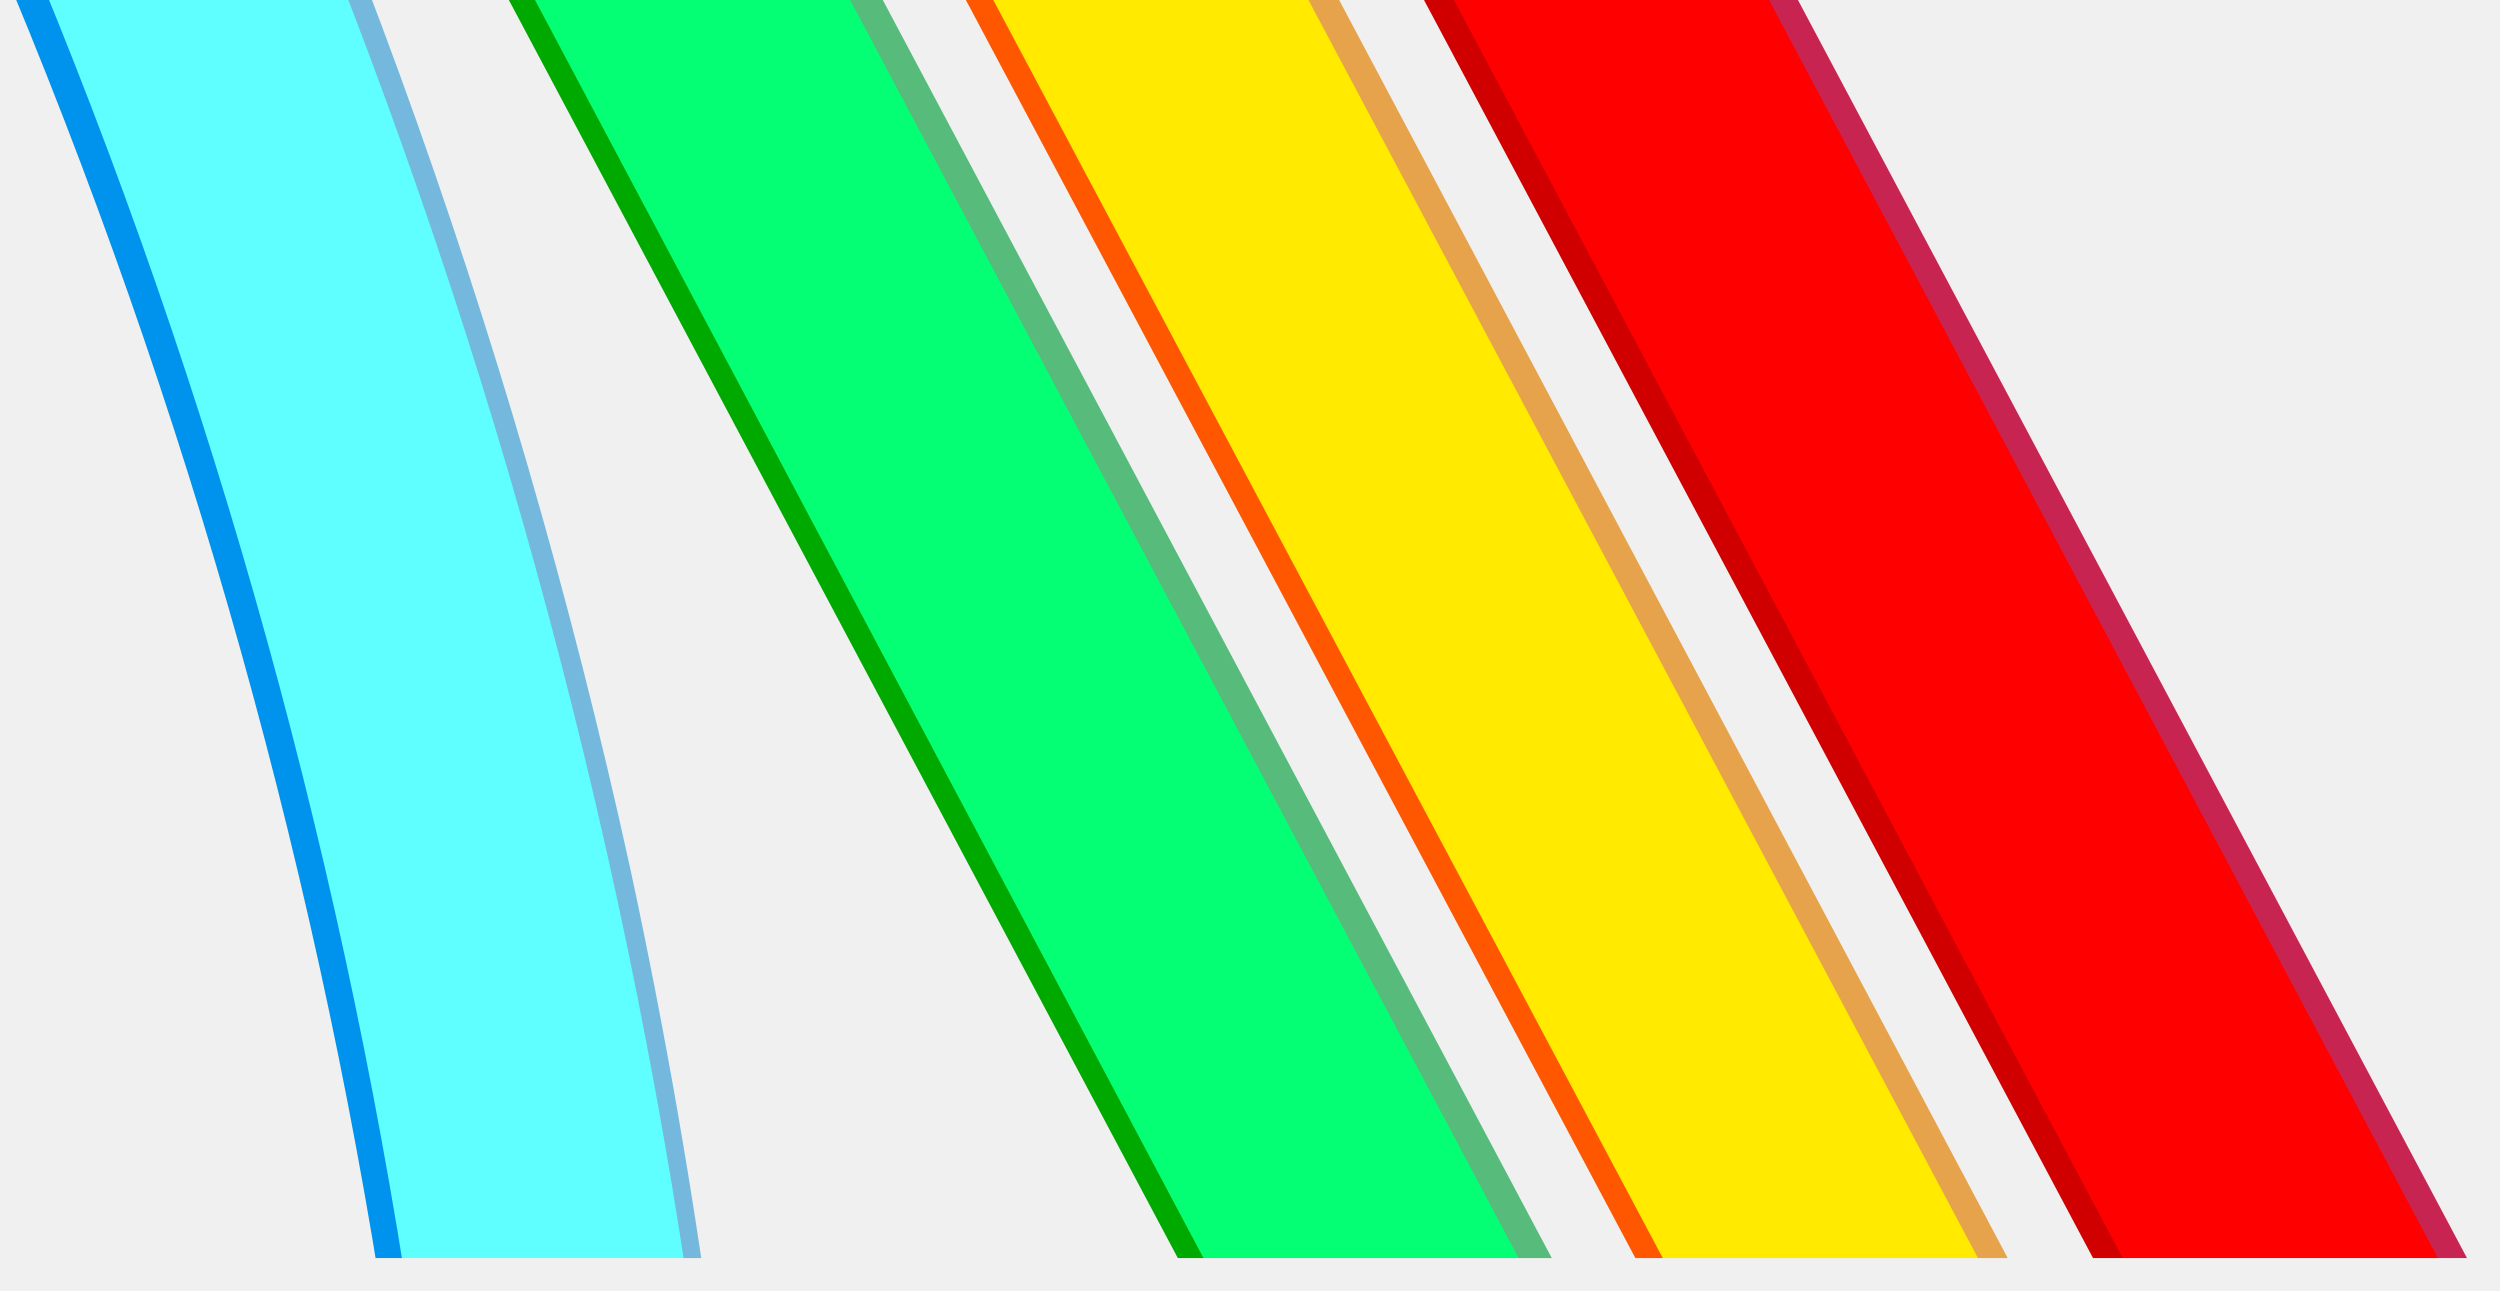
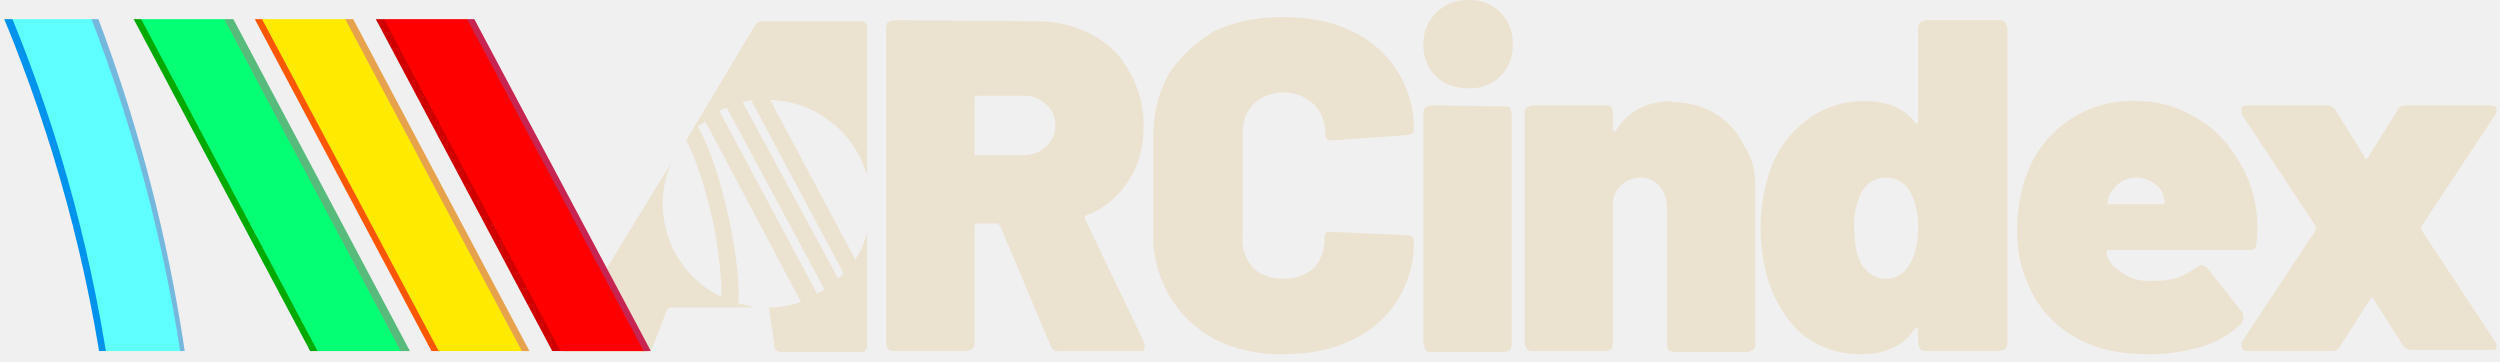
- <svg xmlns="http://www.w3.org/2000/svg" fill="none" viewBox="0 0 62 32">
-   <g clip-path="url(#a)">
-     <mask id="b" width="62" height="32" x="0" y="0" maskUnits="userSpaceOnUse" style="mask-type:alpha">
-       <path fill="#fff" d="M.2 0h61v31.2H.3z" />
-     </mask>
-     <g mask="url(#b)">
-       <path stroke="#d00000" stroke-width="1.3" d="M323.2 118.4H170.8A119 119 0 0 1 65.3 55L-66-191.9" />
-       <path stroke="#c82451" stroke-width="1.3" d="M-59.9-195.1 71.4 51.8a112 112 0 0 0 99.4 59.7h152.4" />
-       <path stroke="#ff5600" stroke-width="1.3" d="M324.3 162.3H167.7a94 94 0 0 1-83.3-50.1L-57-153.5" />
-       <path stroke="#e6a34c" stroke-width="1.3" d="M-50.8-156.7 90.4 109a87 87 0 0 0 77.3 46.4h156.6" />
-       <path stroke="#00a900" stroke-width="1.3" d="M-164.9 293.3h66c57.1 0 108.7-29.2 138.1-78.2a160 160 0 0 0 4.2-158.6l-144-270.8" />
-       <path stroke="#57bb7c" stroke-width="1.3" d="m-94.5-217.5 144 270.8Q60.4 73.8 65.4 96q4.7 21.3 3.8 43A169 169 0 0 1-53.7 294.3q-21.8 6-45.2 6h-66" />
-       <path stroke="#75b8dd" stroke-width="1.3" d="M-175.2 204.9h43A153 153 0 0 0-56 184.4 152 152 0 0 0 15 21.7 153 153 0 0 0 1-16.7l-126.3-237.6" />
-       <path stroke="#0093ed" stroke-width="1.3" d="M-131.5-251-5.2-13.4c24 45 22.6 98-3.7 141.6A143 143 0 0 1-132.2 198h-43" />
-       <path stroke="red" stroke-width="6.9" d="M323.2 115H170.8A116 116 0 0 1 68.3 53.3L-62.9-193.5" />
-       <path stroke="#ffea00" stroke-width="6.9" d="M324.3 158.8H167.7a91 91 0 0 1-80.3-48.2L-54-155.1" />
-       <path stroke="#05ff74" stroke-width="6.9" d="m-97.6-216 144 271A164.6 164.6 0 0 1-98.9 296.7h-66" />
-       <path stroke="#5fffff" stroke-width="6.9" d="M-128.5-252.7-2-15a147.3 147.3 0 0 1-130.1 216.5h-43" />
-     </g>
+ <svg xmlns="http://www.w3.org/2000/svg" fill="none" viewBox="0 0 235 34">
+   <path fill="#ece2d0" d="M120.6 1.6q3.7 0 6.4 1.3a10 10 0 0 1 5.9 9.4q0 .3-.7.4l-7 .5h-.1q-.5 0-.5-.5 0-1.8-1.1-2.9a4 4 0 0 0-2.9-1.1q-1.6 0-2.8 1.1-1 1-1 2.9v9.5a4 4 0 0 0 1 3q1.1 1 2.8 1 1.8 0 2.9-1a4 4 0 0 0 1-3l.2-.4h.5l7 .3q.7 0 .7.5A10 10 0 0 1 127 32q-2.7 1.3-6.4 1.3a14 14 0 0 1-6.4-1.4 11 11 0 0 1-5.8-10v-9q0-3.3 1.5-6 1.6-2.4 4.3-4 2.8-1.3 6.4-1.3m67.4.3q.3 0 .5.2l.2.5v29.7l-.2.5-.5.2h-7q-.3 0-.5-.2l-.2-.5v-1.5l-.3.1q-1.6 2.4-5.1 2.4-3 0-5.4-1.8-2.3-2-3.3-5.2a17 17 0 0 1 .3-10.6 10 10 0 0 1 3.3-4.4 9 9 0 0 1 5.4-1.8q3.3 0 4.8 2l.2.2.1-.2v-9l.2-.4.5-.2zm12.8 7.6q3 0 5.3 1.4 2.4 1.2 4 3.7a12 12 0 0 1 2 8.3q0 .6-.6.6h-13.3q-.2 0-.2.2 0 .4.4 1t1.5 1.2 2.6.5q1.3 0 2.2-.3 1-.4 1.8-1l.4-.2.5.2 3.4 4.3.1.5-.2.5q-1.5 1.5-3.8 2.2t-5 .7q-4.2 0-7-1.7a10 10 0 0 1-4.3-5q-1-2.2-1-4.9t.8-5a10.5 10.5 0 0 1 10.4-7.2M80.8 2q.7 0 .7.5v14c-1.1-4-4.8-7-9.1-7.1l8 15q.8-1.2 1.1-2.6v10.7q0 .6-.7.6h-7.3q-.7 0-.7-.6l-.5-3.4v-.2q1.5 0 3-.5l-9-17-.7.5q1.7 3 3 9 1 5 .8 7.6l1.6.4h-8l-.3.2-1.3 3.4q-.2.6-.8.6h-7.4q-.7 0-.5-.8l10.4-17a9.7 9.7 0 0 0 4.7 12.6q.1-2.2-.7-6.7-1.2-5.4-2.6-8l6.4-10.7q.3-.5.8-.5zm16.6 0q3 0 5.3 1.3 2.3 1.2 3.5 3.5a10 10 0 0 1 1.3 5.1q0 3-1.5 5.2a8 8 0 0 1-4 3.2v.3l5.6 11.7v.3l-.1.4h-7.9q-.5.1-.8-.4L94 21.2l-.3-.2h-1.9q-.2 0-.2.3v11q0 .3-.2.5l-.5.2h-7l-.5-.2-.1-.5V2.6l.1-.5.5-.2zm44 8q.5 0 .6.2l.1.5v21.7l-.1.5-.5.2h-7q-.3 0-.5-.2l-.2-.5V10.6q0-.3.2-.5l.5-.2zm15.7-.4q2.3 0 4 1a7 7 0 0 1 2.8 3q1.2 1.8 1.1 4.3v14.5q0 .3-.2.5l-.5.2h-7l-.5-.2-.1-.5V19.7q0-1.4-.7-2.2t-1.8-.8-1.9.8-.7 2.2v12.6l-.1.5-.5.2h-7q-.3 0-.5-.2l-.2-.5V10.6q0-.3.2-.5l.5-.2h7q.3 0 .5.2l.1.5v1.6l.1.2.2-.1q1.6-2.7 5.2-2.8m61.6.4q.5 0 .8.4l2.8 4.5q0 .3.3 0l2.8-4.5q.2-.4.8-.4h8l.3.1q.2 0 .2.3l-.1.4-7 10.6v.3l7 10.6.1.4q0 .2-.2.3h-7.8a1 1 0 0 1-.8-.4l-2.8-4.4q-.1-.3-.3 0l-2.8 4.4q-.2.5-.8.5h-8l-.4-.1-.1-.3v-.4l7-10.6v-.3l-7-10.6V10l.5-.1zm-150.4.2-.7.3 9.2 17.2.7-.4zm2.3-.7-.8.2 9 16.6.5-.5zm106.7 7.3q-1.6 0-2.4 1.5a7 7 0 0 0-.6 3.3q0 2 .6 3.2.9 1.5 2.4 1.5t2.3-1.5q.7-1.4.7-3.2a7 7 0 0 0-.7-3.4q-.8-1.4-2.3-1.4m23.5 0q-1.7 0-2.6 1.8l-.1.5v.2h5.2q.3 0 .2-.2l-.1-.5a2 2 0 0 0-1-1.3q-.7-.5-1.6-.5M91.8 9q-.2 0-.2.2v5.2q0 .2.2.2H96q1.5 0 2.3-.8.9-.8.9-2 0-1.3-.9-2-1-.9-2.3-.8zM138 0a4 4 0 0 1 4.2 4.2 4 4 0 0 1-1.2 3 4 4 0 0 1-3 1.1q-1.8 0-3-1.1a4 4 0 0 1-1.2-3 4 4 0 0 1 1.2-3q1.2-1.2 3-1.2" />
+   <mask id="a" width="62" height="32" x="0" y="1" maskUnits="userSpaceOnUse" style="mask-type:alpha">
+     <path fill="#d9d9d9" d="M0 1.8h61.2V33H0z" />
+   </mask>
+   <g mask="url(#a)">
+     <path stroke="#d00000" stroke-width="1.3" d="M323.2 120.2H170.8A119 119 0 0 1 65.3 56.8L-66-190.2" />
+     <path stroke="#c82451" stroke-width="1.3" d="M-59.9-193.3 71.4 53.6a112 112 0 0 0 99.4 59.7h152.4" />
+     <path stroke="#ff5600" stroke-width="1.3" d="M324.3 164H167.7a94 94 0 0 1-83.3-50L-57-151.7" />
+     <path stroke="#e6a34c" stroke-width="1.3" d="M-50.8-155 90.4 110.9a87 87 0 0 0 77.3 46.4h156.6" />
+     <path stroke="#00a900" stroke-width="1.3" d="M-164.9 295h66c57.1 0 108.7-29 138.1-78a160 160 0 0 0 4.2-158.6l-144-270.8" />
+     <path stroke="#57bb7c" stroke-width="1.3" d="M-94.5-215.7 49.5 55a167 167 0 0 1 19.7 85.7A169 169 0 0 1-53.7 296q-21.8 6-45.2 6h-66" />
+     <path stroke="#75b8dd" stroke-width="1.3" d="M-175.2 206.7h43c26.8 0 53-7.1 76.2-20.5A152 152 0 0 0 1-15l-126.3-237.6" />
+     <path stroke="#0093ed" stroke-width="1.3" d="M-131.5-249.2-5.2-11.6c24 45 22.6 98-3.7 141.6a143 143 0 0 1-123.3 69.8h-43" />
+     <path stroke="red" stroke-width="6.9" d="M323.2 116.8H170.8A116 116 0 0 1 68.3 55L-62.9-191.7" />
+     <path stroke="#ffea00" stroke-width="6.9" d="M324.3 160.6H167.7a91 91 0 0 1-80.3-48.2L-54-153.3" />
+     <path stroke="#05ff74" stroke-width="6.9" d="m-97.6-214.2 144 271A164.6 164.6 0 0 1-98.9 298.5h-66" />
+     <path stroke="#5fffff" stroke-width="6.9" d="M-128.5-251-2-13.1a147.3 147.3 0 0 1-130.1 216.5h-43" />
  </g>
-   <defs>
-     <clipPath id="a">
-       <path fill="#fff" d="M0 0h62v32H0z" />
-     </clipPath>
-   </defs>
</svg>
